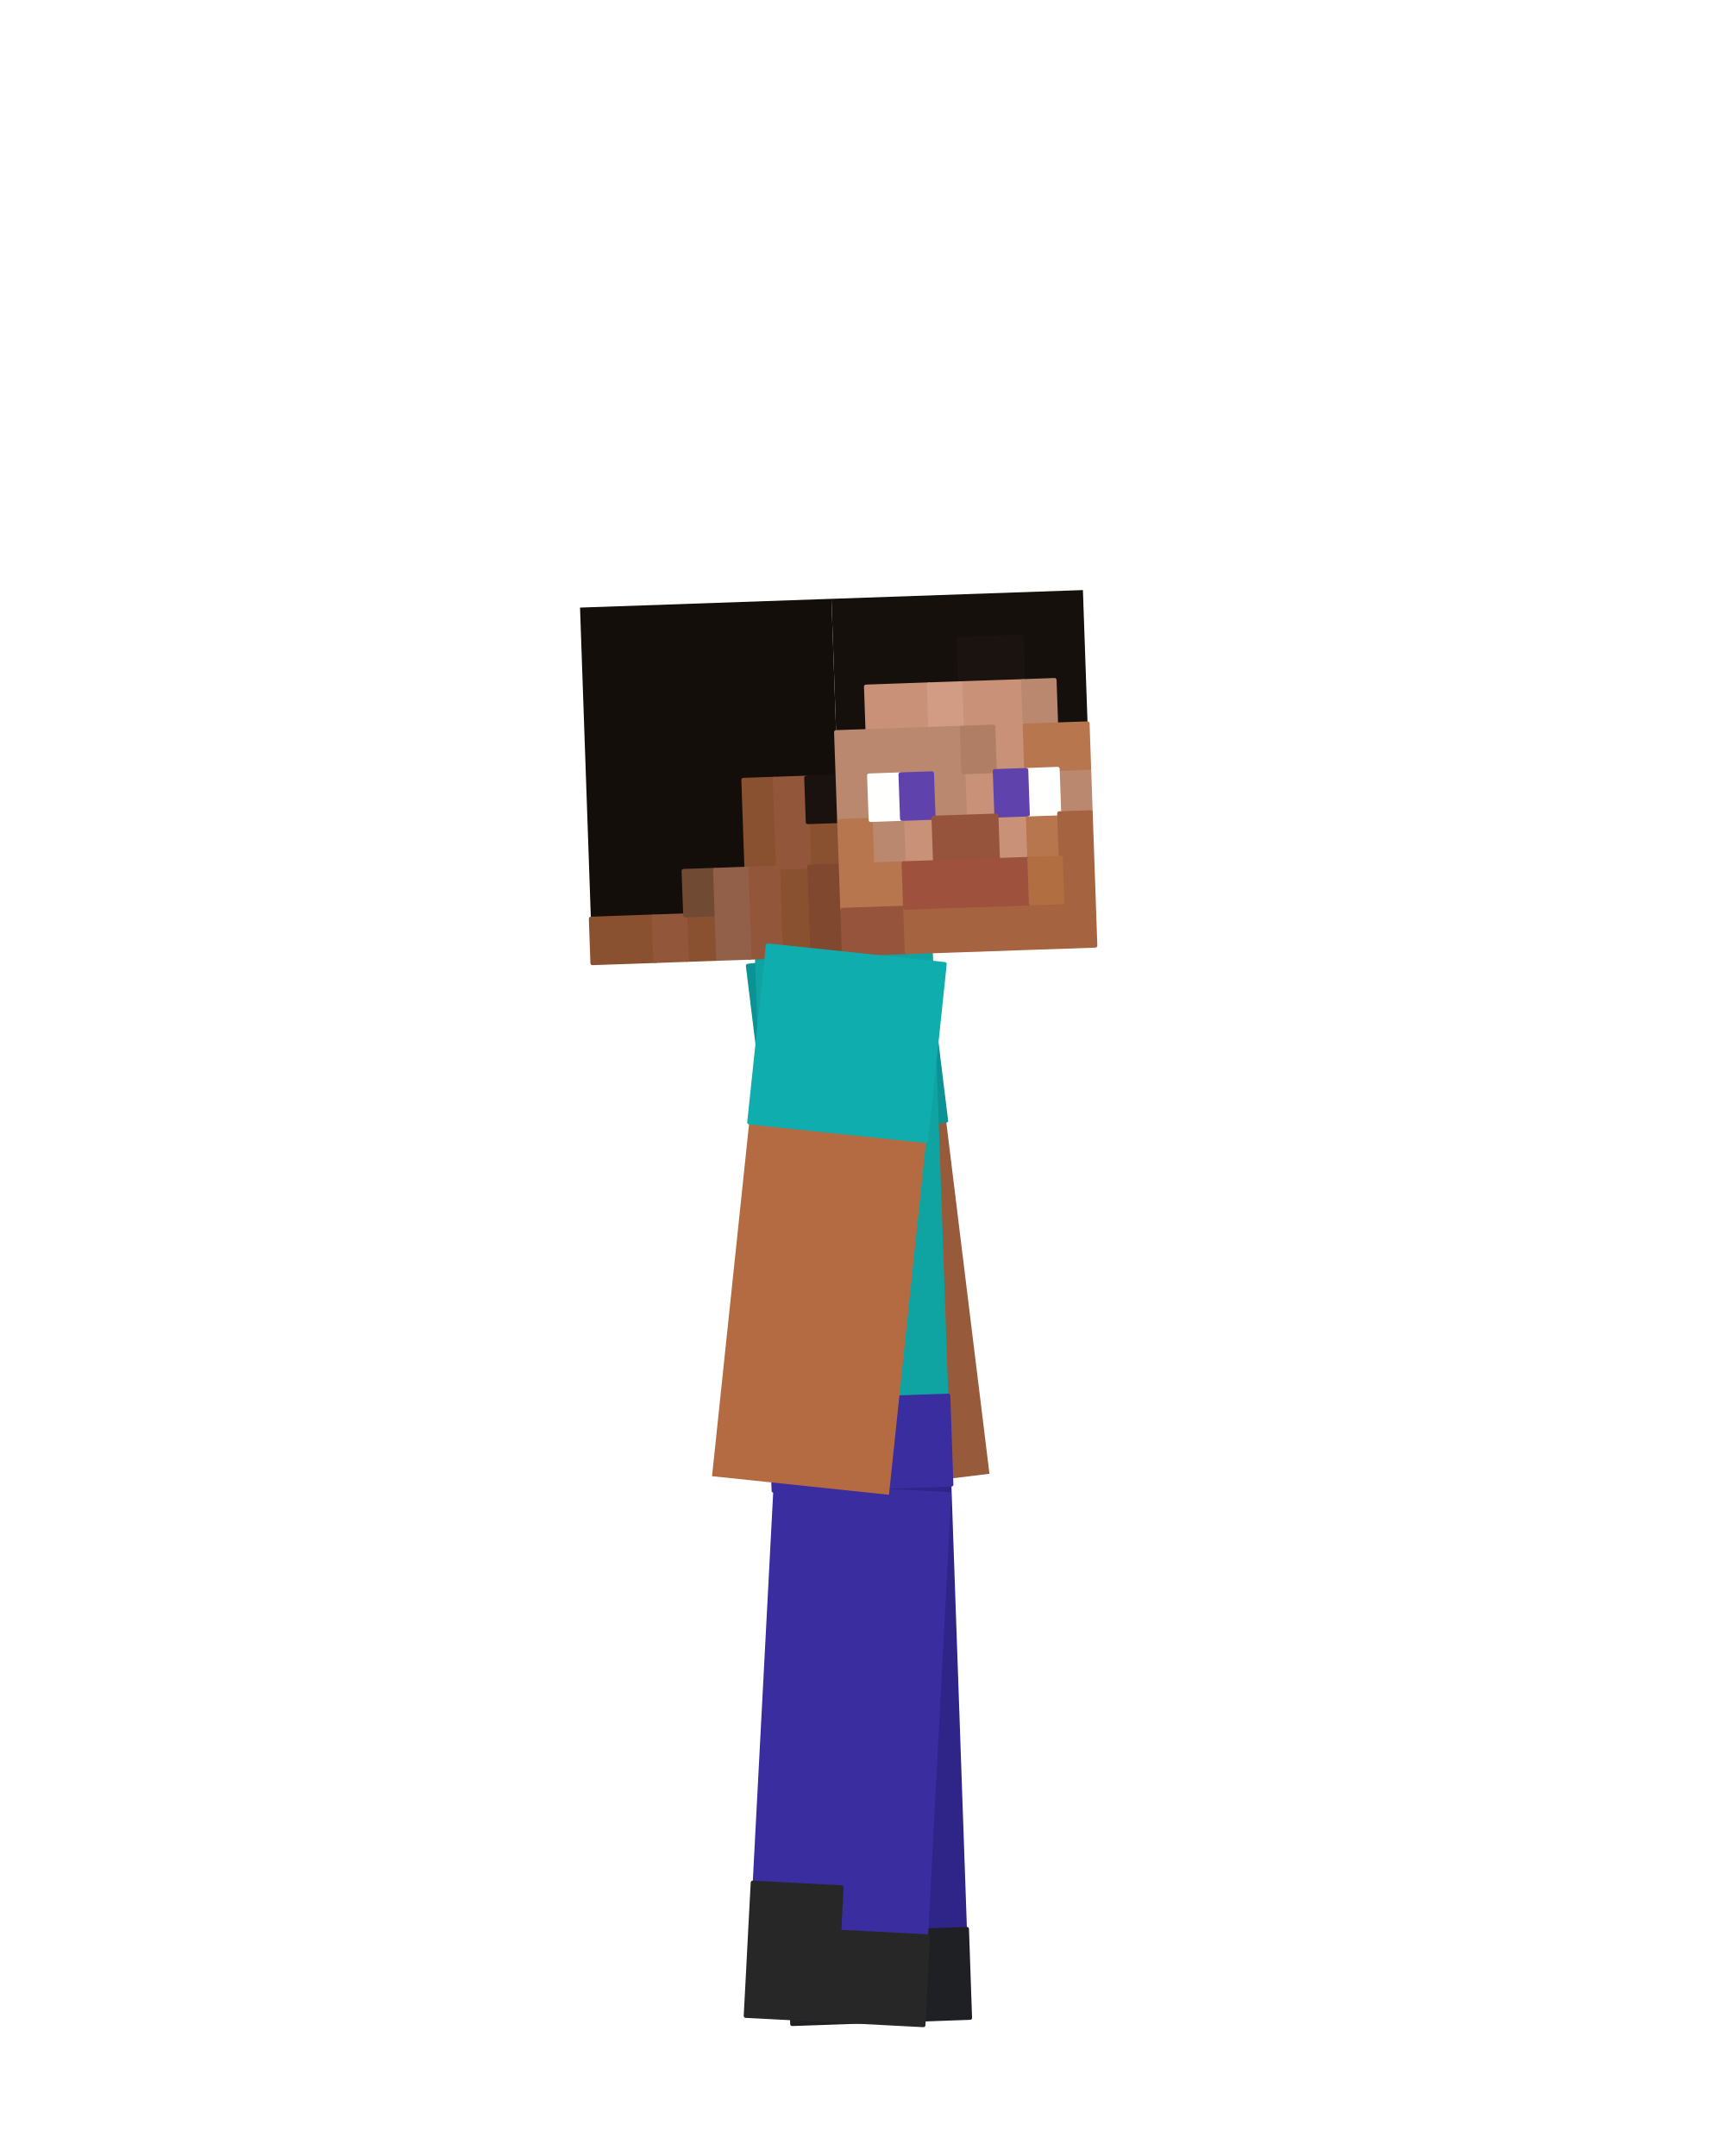
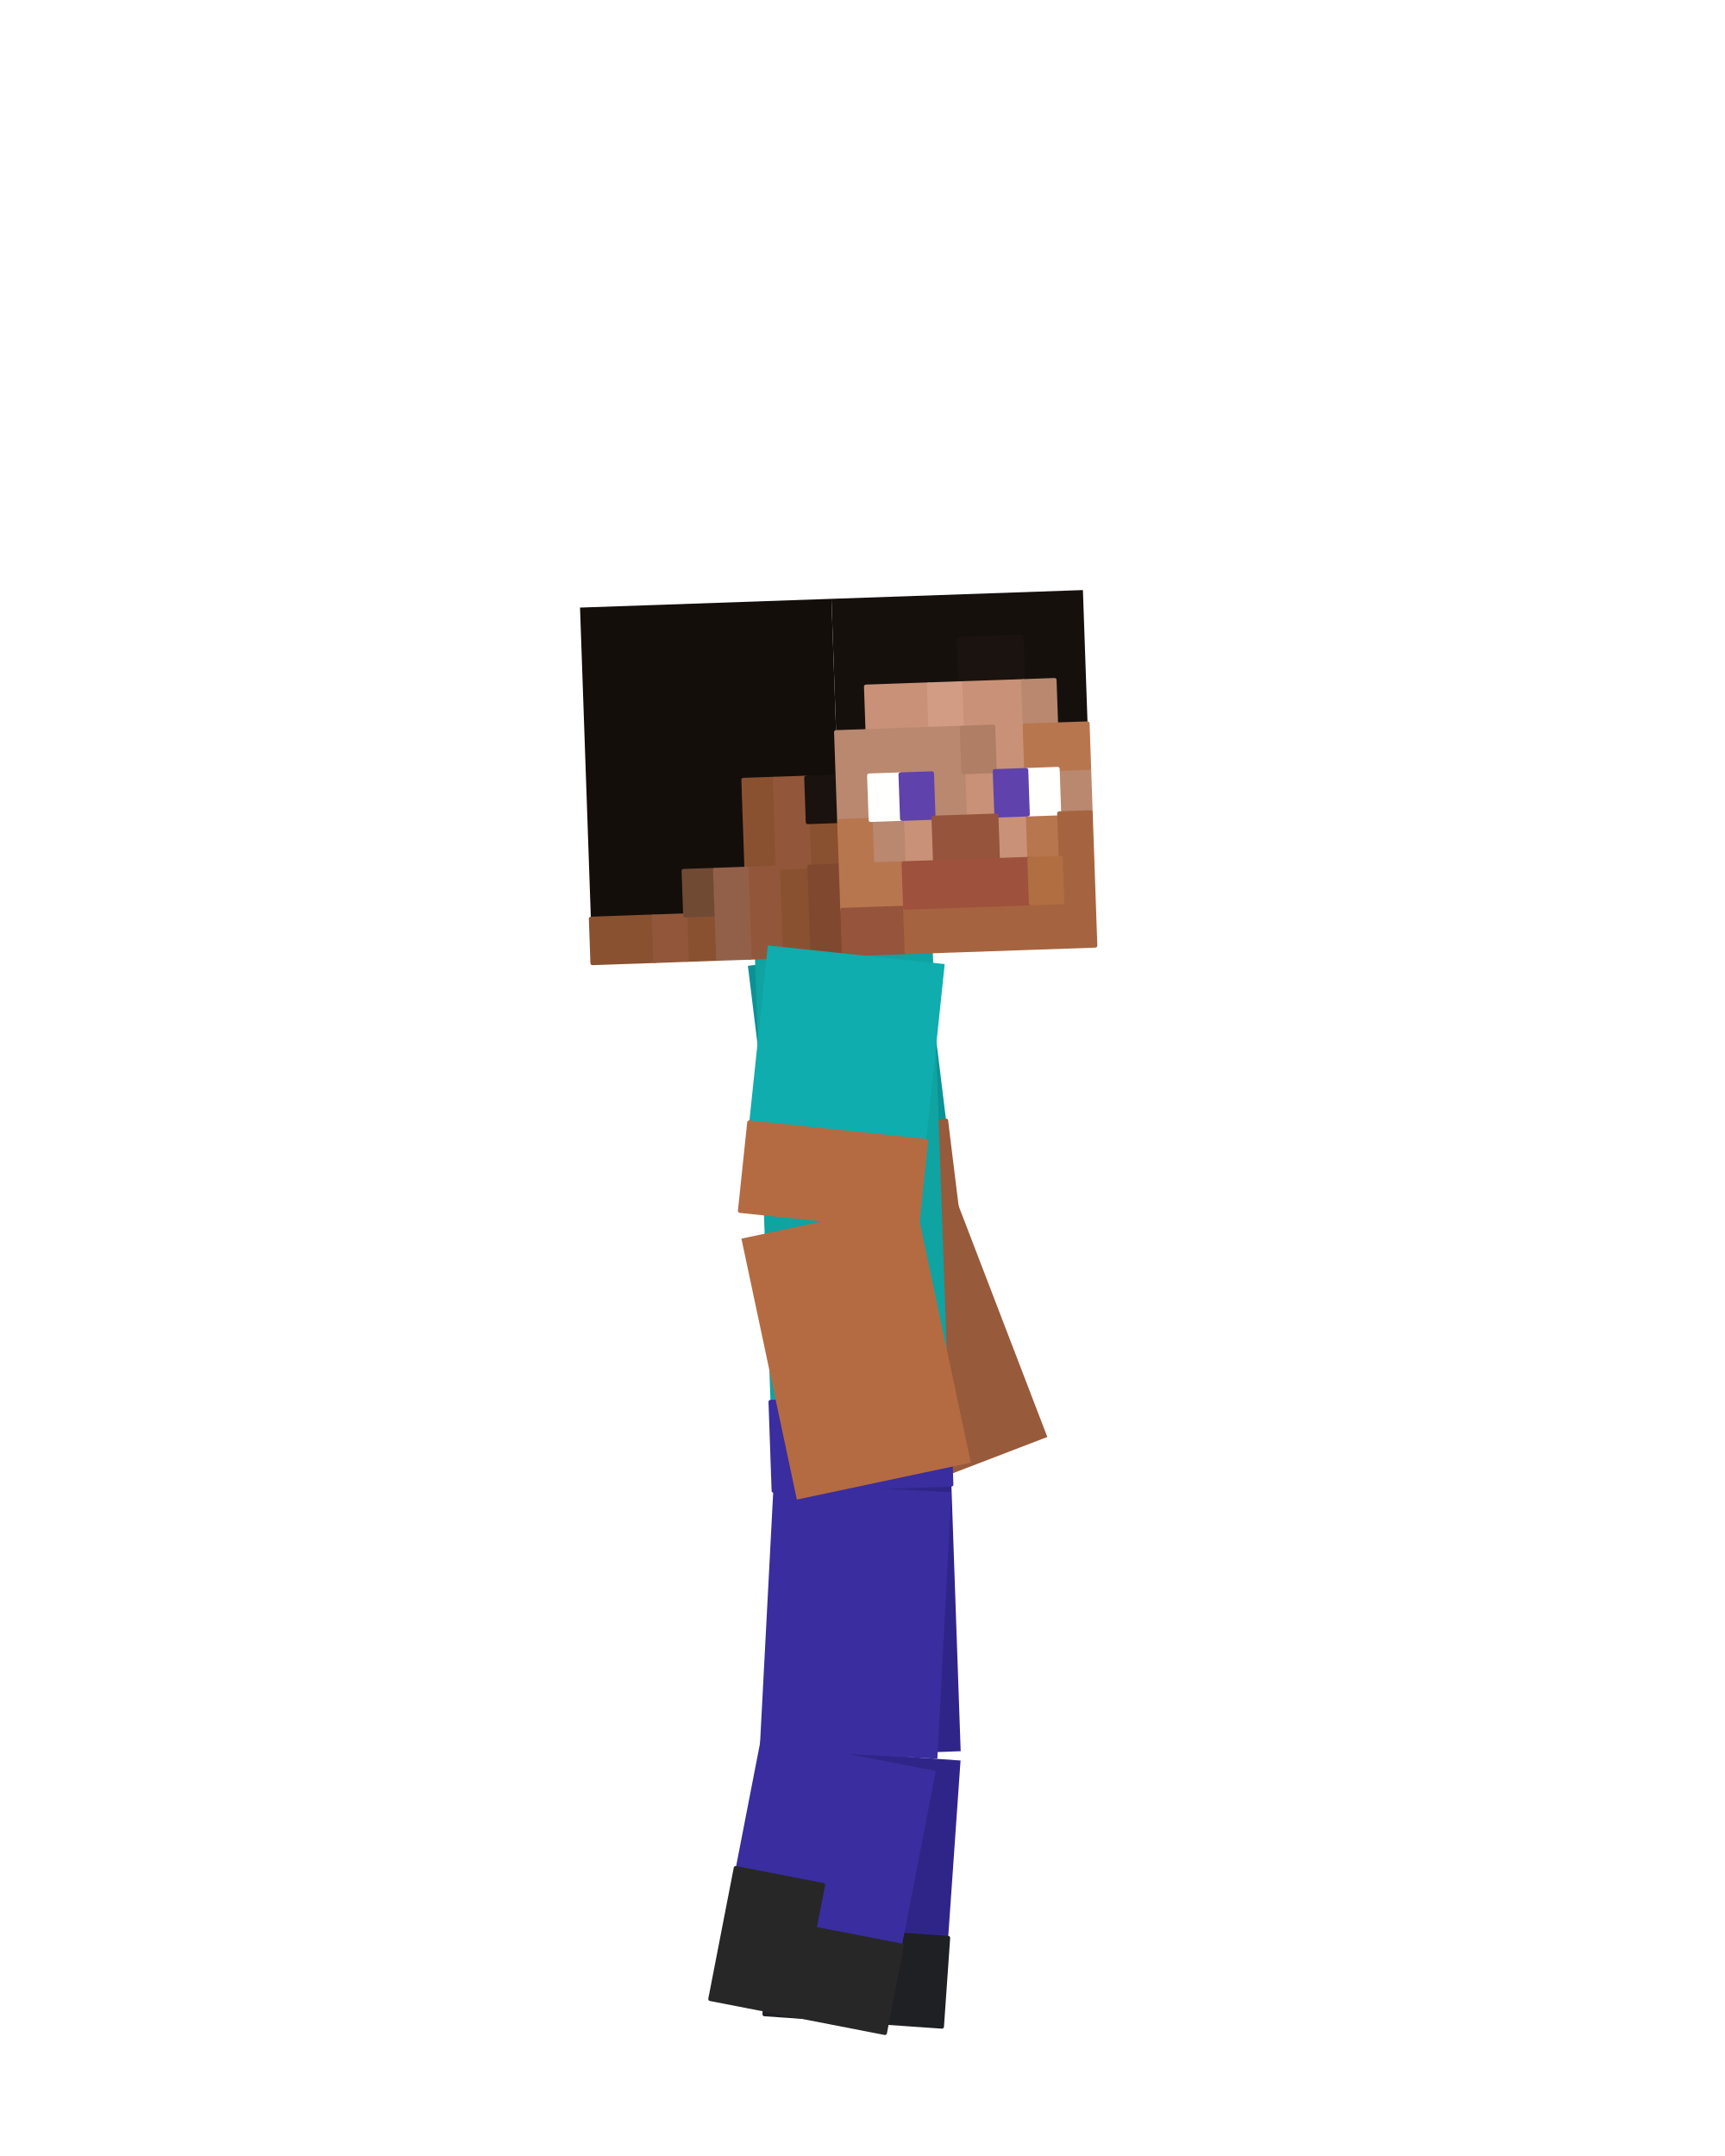
<svg xmlns="http://www.w3.org/2000/svg" viewBox="0 0 256 320" width="256" height="320" role="img" aria-labelledby="idle-a-title">
  <g id="steve">
-     <g id="arm-left" aria-label="Left arm">
+     <g id="arm-left" aria-label="Left upper arm">
      <g class="face" data-face="nx">
-         <path fill="#975a3b" d="M110.99 143.35L137.19 140.13L146.84 218.74L120.64 221.96Z" />
-         <path fill="#0b9295" stroke="#0b9295" stroke-width=".6" stroke-linejoin="round" d="M110.99 143.35L137.19 140.13L137.99 146.68L111.79 149.9ZM111.79 149.9L137.99 146.68L138.8 153.23L112.6 156.45ZM112.6 156.45L138.8 153.23L139.6 159.78L113.4 163ZM113.4 163L139.6 159.78L140.41 166.33L114.2 169.55Z" />
+         <path fill="#0b9295" d="M110.99 143.35L137.19 140.13L142.02 179.43L115.81 182.65Z" />
+         <path fill="#975a3b" stroke="#975a3b" stroke-width=".6" stroke-linejoin="round" d="M114.2 169.55L140.41 166.33L141.21 172.88L115.01 176.1ZM115.01 176.1L141.21 172.88L142.02 179.43L115.81 182.65Z" />
      </g>
    </g>
-     <g id="leg-left" aria-label="Left leg">
+     <g id="forearm-left" aria-label="Left forearm">
      <g class="face" data-face="nx">
-         <path fill="#2f2589" d="M114.81 221.26L141.19 220.34L143.96 299.49L117.57 300.41Z" />
-         <path fill="#1f2023" stroke="#1f2023" stroke-width=".6" stroke-linejoin="round" d="M116.88 280.62L130.07 280.16L130.3 286.76L117.11 287.22ZM117.11 287.22L143.5 286.3L143.73 292.9L117.34 293.82ZM117.34 293.82L143.73 292.9L143.96 299.49L117.57 300.41Z" />
+         <path fill="#975a3b" d="M116.59 185.77L141.24 176.31L155.43 213.28L130.78 222.74Z" />
+       </g>
+     </g>
+     <g id="leg-left" aria-label="Left thigh">
+       <g class="face" data-face="nx">
+         <path fill="#2f2589" d="M114.81 221.26L141.19 220.34L142.57 259.92L116.19 260.84Z" />
+       </g>
+     </g>
+     <g id="shin-left" aria-label="Left shin">
+       <g class="face" data-face="nx">
+         <path fill="#2f2589" d="M116.21 259.46L142.55 261.3L139.79 300.8L113.45 298.96Z" />
+         <path fill="#1f2023" stroke="#1f2023" stroke-width=".6" stroke-linejoin="round" d="M114.83 279.21L128 280.13L127.54 286.71L114.37 285.79ZM114.37 285.79L140.71 287.63L140.25 294.22L113.91 292.37ZM113.91 292.37L140.25 294.22L139.79 300.8L113.45 298.96Z" />
      </g>
    </g>
    <g id="torso" aria-label="Torso">
      <g class="face" data-face="nx">
        <path fill="#0fa3a2" d="M112.04 142.11L138.43 141.19L141.19 220.34L114.81 221.26Z" />
        <path fill="#3a2d9f" stroke="#3a2d9f" stroke-width=".6" stroke-linejoin="round" d="M114.35 208.07L140.73 207.15L140.96 213.74L114.58 214.66ZM114.58 214.66L140.96 213.74L141.19 220.34L114.81 221.26Z" />
      </g>
    </g>
    <g id="head" aria-label="Head">
      <g class="face" data-face="nx">
        <path fill="#140e0b" d="M86.08 90.18L123.39 88.88L125.24 141.65L87.92 142.95Z" />
        <path fill="#8a5130" stroke="#8a5130" stroke-width=".6" stroke-linejoin="round" d="M110.32 115.75L114.99 115.59L115.22 122.19L110.55 122.35ZM110.55 122.35L115.22 122.19L115.45 128.78L110.78 128.94ZM119.88 122.02L124.54 121.86L124.78 128.46L120.11 128.62ZM115.45 128.78L120.11 128.62L120.34 135.22L115.68 135.38ZM87.69 136.36L97.02 136.03L97.25 142.63L87.92 142.95ZM101.69 135.87L106.35 135.7L106.58 142.3L101.92 142.46ZM115.68 135.38L120.34 135.22L120.57 141.81L115.91 141.97Z" />
        <path fill="#92573a" stroke="#92573a" stroke-width=".6" stroke-linejoin="round" d="M114.99 115.59L119.65 115.43L119.88 122.02L115.22 122.19ZM115.22 122.19L119.88 122.02L120.11 128.62L115.45 128.78ZM110.78 128.94L115.45 128.78L115.68 135.38L111.01 135.54ZM97.02 136.03L101.69 135.87L101.92 142.46L97.25 142.63ZM111.01 135.54L115.68 135.38L115.91 141.97L111.24 142.14Z" />
        <path fill="#19120e" stroke="#19120e" stroke-width=".6" stroke-linejoin="round" d="M119.65 115.43L124.31 115.26L124.54 121.86L119.88 122.02Z" />
        <path fill="#714a34" stroke="#714a34" stroke-width=".6" stroke-linejoin="round" d="M101.45 129.27L106.12 129.11L106.35 135.7L101.69 135.87Z" />
        <path fill="#926048" stroke="#926048" stroke-width=".6" stroke-linejoin="round" d="M106.12 129.11L110.78 128.94L111.01 135.54L106.35 135.7ZM106.35 135.7L111.01 135.54L111.24 142.14L106.58 142.3Z" />
        <path fill="#80492f" stroke="#80492f" stroke-width=".6" stroke-linejoin="round" d="M120.11 128.62L124.78 128.46L125.01 135.05L120.34 135.22ZM120.34 135.22L125.01 135.05L125.24 141.65L120.57 141.81Z" />
      </g>
      <g class="face" data-face="front">
        <path fill="#16100d" d="M123.39 88.88L160.71 87.58L162.55 140.35L125.24 141.65Z" />
        <path fill="#1a130f" stroke="#1a130f" stroke-width=".6" stroke-linejoin="round" d="M142.28 94.82L151.61 94.5L151.84 101.1L142.51 101.42Z" />
        <path fill="#c99177" stroke="#c99177" stroke-width=".6" stroke-linejoin="round" d="M128.52 101.91L137.85 101.58L138.08 108.18L128.75 108.51ZM142.51 101.42L151.84 101.1L152.07 107.69L142.74 108.02ZM147.4 107.85L152.07 107.69L152.3 114.29L147.63 114.45ZM142.97 114.61L147.63 114.45L147.87 121.05L143.2 121.21ZM133.87 121.53L138.54 121.37L138.77 127.97L134.1 128.13ZM147.87 121.05L152.53 120.88L152.76 127.48L148.1 127.64Z" />
        <path fill="#d29c84" stroke="#d29c84" stroke-width=".6" stroke-linejoin="round" d="M137.85 101.58L142.51 101.42L142.74 108.02L138.08 108.18Z" />
        <path fill="#b9886e" stroke="#b9886e" stroke-width=".6" stroke-linejoin="round" d="M151.84 101.1L156.5 100.93L156.73 107.53L152.07 107.69ZM124.08 108.67L142.74 108.02L142.97 114.61L124.31 115.26ZM124.31 115.26L128.98 115.1L129.21 121.7L124.54 121.86ZM138.31 114.78L142.97 114.61L143.2 121.21L138.54 121.37ZM156.96 114.12L161.63 113.96L161.86 120.56L157.19 120.72ZM129.21 121.7L133.87 121.53L134.1 128.13L129.44 128.29Z" />
        <path fill="#af7e64" stroke="#af7e64" stroke-width=".6" stroke-linejoin="round" d="M142.74 108.02L147.4 107.85L147.63 114.45L142.97 114.61Z" />
        <path fill="#b8764f" stroke="#b8764f" stroke-width=".6" stroke-linejoin="round" d="M152.07 107.69L161.4 107.37L161.63 113.96L152.3 114.29ZM124.54 121.86L129.21 121.7L129.44 128.29L124.78 128.46ZM152.53 120.88L157.19 120.72L157.42 127.32L152.76 127.48ZM124.78 128.46L134.1 128.13L134.33 134.73L125.01 135.05Z" />
        <path fill="#fffffe" stroke="#fffffe" stroke-width=".6" stroke-linejoin="round" d="M128.98 115.1L133.64 114.94L133.87 121.53L129.21 121.7ZM152.3 114.29L156.96 114.12L157.19 120.72L152.53 120.88Z" />
        <path fill="#5f42ab" stroke="#5f42ab" stroke-width=".6" stroke-linejoin="round" d="M133.64 114.94L138.31 114.78L138.54 121.37L133.87 121.53ZM147.63 114.45L152.3 114.29L152.53 120.88L147.87 121.05Z" />
        <path fill="#95543b" stroke="#95543b" stroke-width=".6" stroke-linejoin="round" d="M138.54 121.37L147.87 121.05L148.1 127.64L138.77 127.97ZM125.01 135.05L134.33 134.73L134.56 141.32L125.24 141.65Z" />
        <path fill="#a5643f" stroke="#a5643f" stroke-width=".6" stroke-linejoin="round" d="M157.19 120.72L161.86 120.56L162.09 127.15L157.42 127.32ZM157.42 127.32L162.09 127.15L162.32 133.75L157.65 133.91ZM134.33 134.73L162.32 133.75L162.55 140.35L134.56 141.32Z" />
        <path fill="#9e513d" stroke="#9e513d" stroke-width=".6" stroke-linejoin="round" d="M134.1 128.13L152.76 127.48L152.99 134.08L134.33 134.73Z" />
        <path fill="#b16e41" stroke="#b16e41" stroke-width=".6" stroke-linejoin="round" d="M152.76 127.48L157.42 127.32L157.65 133.91L152.99 134.08Z" />
      </g>
    </g>
-     <g id="leg-right" aria-label="Right leg">
+     <g id="leg-right" aria-label="Right thigh">
      <g class="face" data-face="nx">
-         <path fill="#3a2d9f" d="M114.82 220.11L141.18 221.49L137.04 300.58L110.67 299.2Z" />
-         <path fill="#272727" stroke="#272727" stroke-width=".6" stroke-linejoin="round" d="M111.71 279.43L124.89 280.12L124.55 286.71L111.36 286.02ZM111.36 286.02L137.73 287.4L137.38 293.99L111.02 292.61ZM111.02 292.61L137.38 293.99L137.04 300.58L110.67 299.2Z" />
+         <path fill="#3a2d9f" d="M114.82 220.11L141.18 221.49L139.11 261.04L112.75 259.65Z" />
      </g>
    </g>
-     <g id="arm-right" aria-label="Right arm">
+     <g id="shin-right" aria-label="Right shin">
      <g class="face" data-face="nx">
-         <path fill="#b56b42" d="M113.95 140.33L140.2 143.09L131.93 221.86L105.67 219.1Z" />
-         <path fill="#0fadad" stroke="#0fadad" stroke-width=".6" stroke-linejoin="round" d="M113.95 140.33L140.2 143.09L139.51 149.66L113.26 146.9ZM113.26 146.9L139.51 149.66L138.82 156.22L112.57 153.46ZM112.57 153.46L138.82 156.22L138.13 162.78L111.88 160.02ZM111.88 160.02L138.13 162.78L137.44 169.35L111.19 166.59Z" />
+         <path fill="#3a2d9f" d="M112.97 257.83L138.88 262.86L131.33 301.74L105.41 296.7Z" />
+         <path fill="#272727" stroke="#272727" stroke-width=".6" stroke-linejoin="round" d="M109.19 277.26L122.15 279.78L120.89 286.26L107.93 283.74ZM107.93 283.74L133.85 288.78L132.59 295.26L106.67 290.22ZM106.67 290.22L132.59 295.26L131.33 301.74L105.41 296.7Z" />
+       </g>
+     </g>
+     <g id="arm-right" aria-label="Right upper arm">
+       <g class="face" data-face="nx">
+         <path fill="#0fadad" d="M113.95 140.33L140.2 143.09L136.06 182.48L109.81 179.72Z" />
+         <path fill="#b56b42" stroke="#b56b42" stroke-width=".6" stroke-linejoin="round" d="M111.19 166.59L137.44 169.35L136.75 175.91L110.5 173.15ZM110.5 173.15L136.75 175.91L136.06 182.48L109.81 179.72Z" />
+       </g>
+     </g>
+     <g id="forearm-right" aria-label="Right forearm">
+       <g class="face" data-face="nx">
+         <path fill="#b56b42" d="M110.03 183.84L135.85 178.35L144.08 217.09L118.26 222.57Z" />
      </g>
    </g>
  </g>
</svg>
